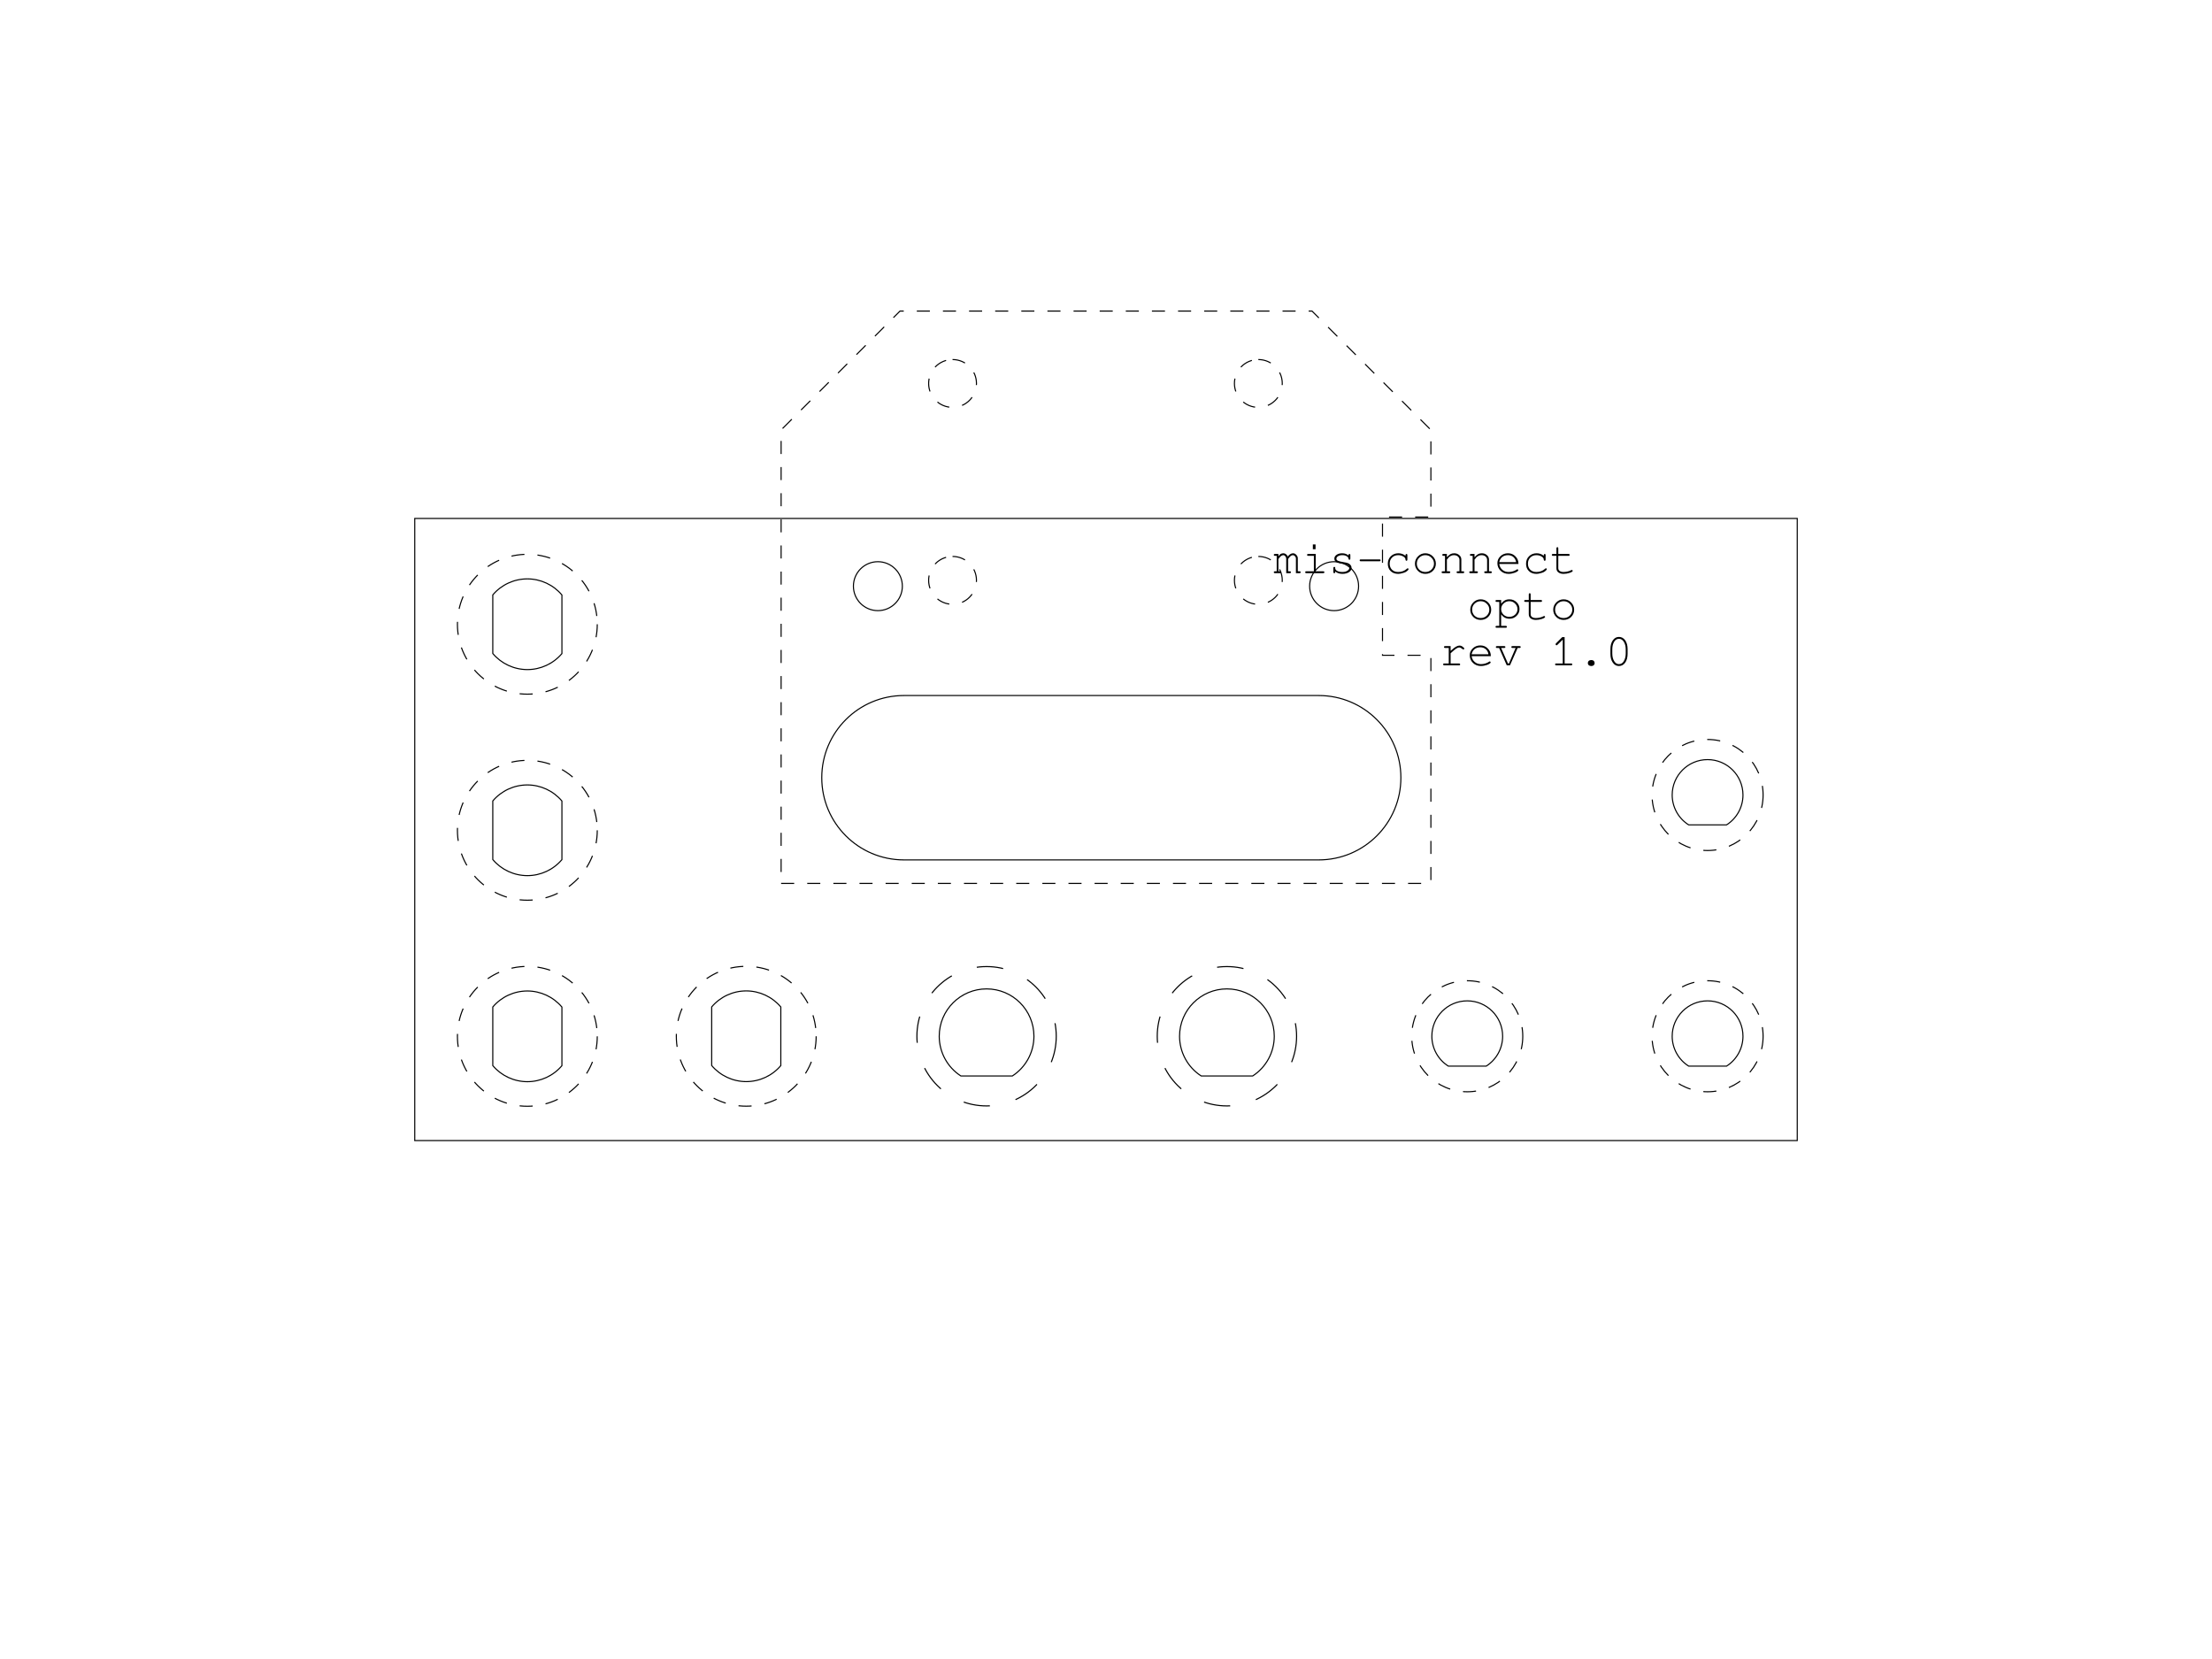
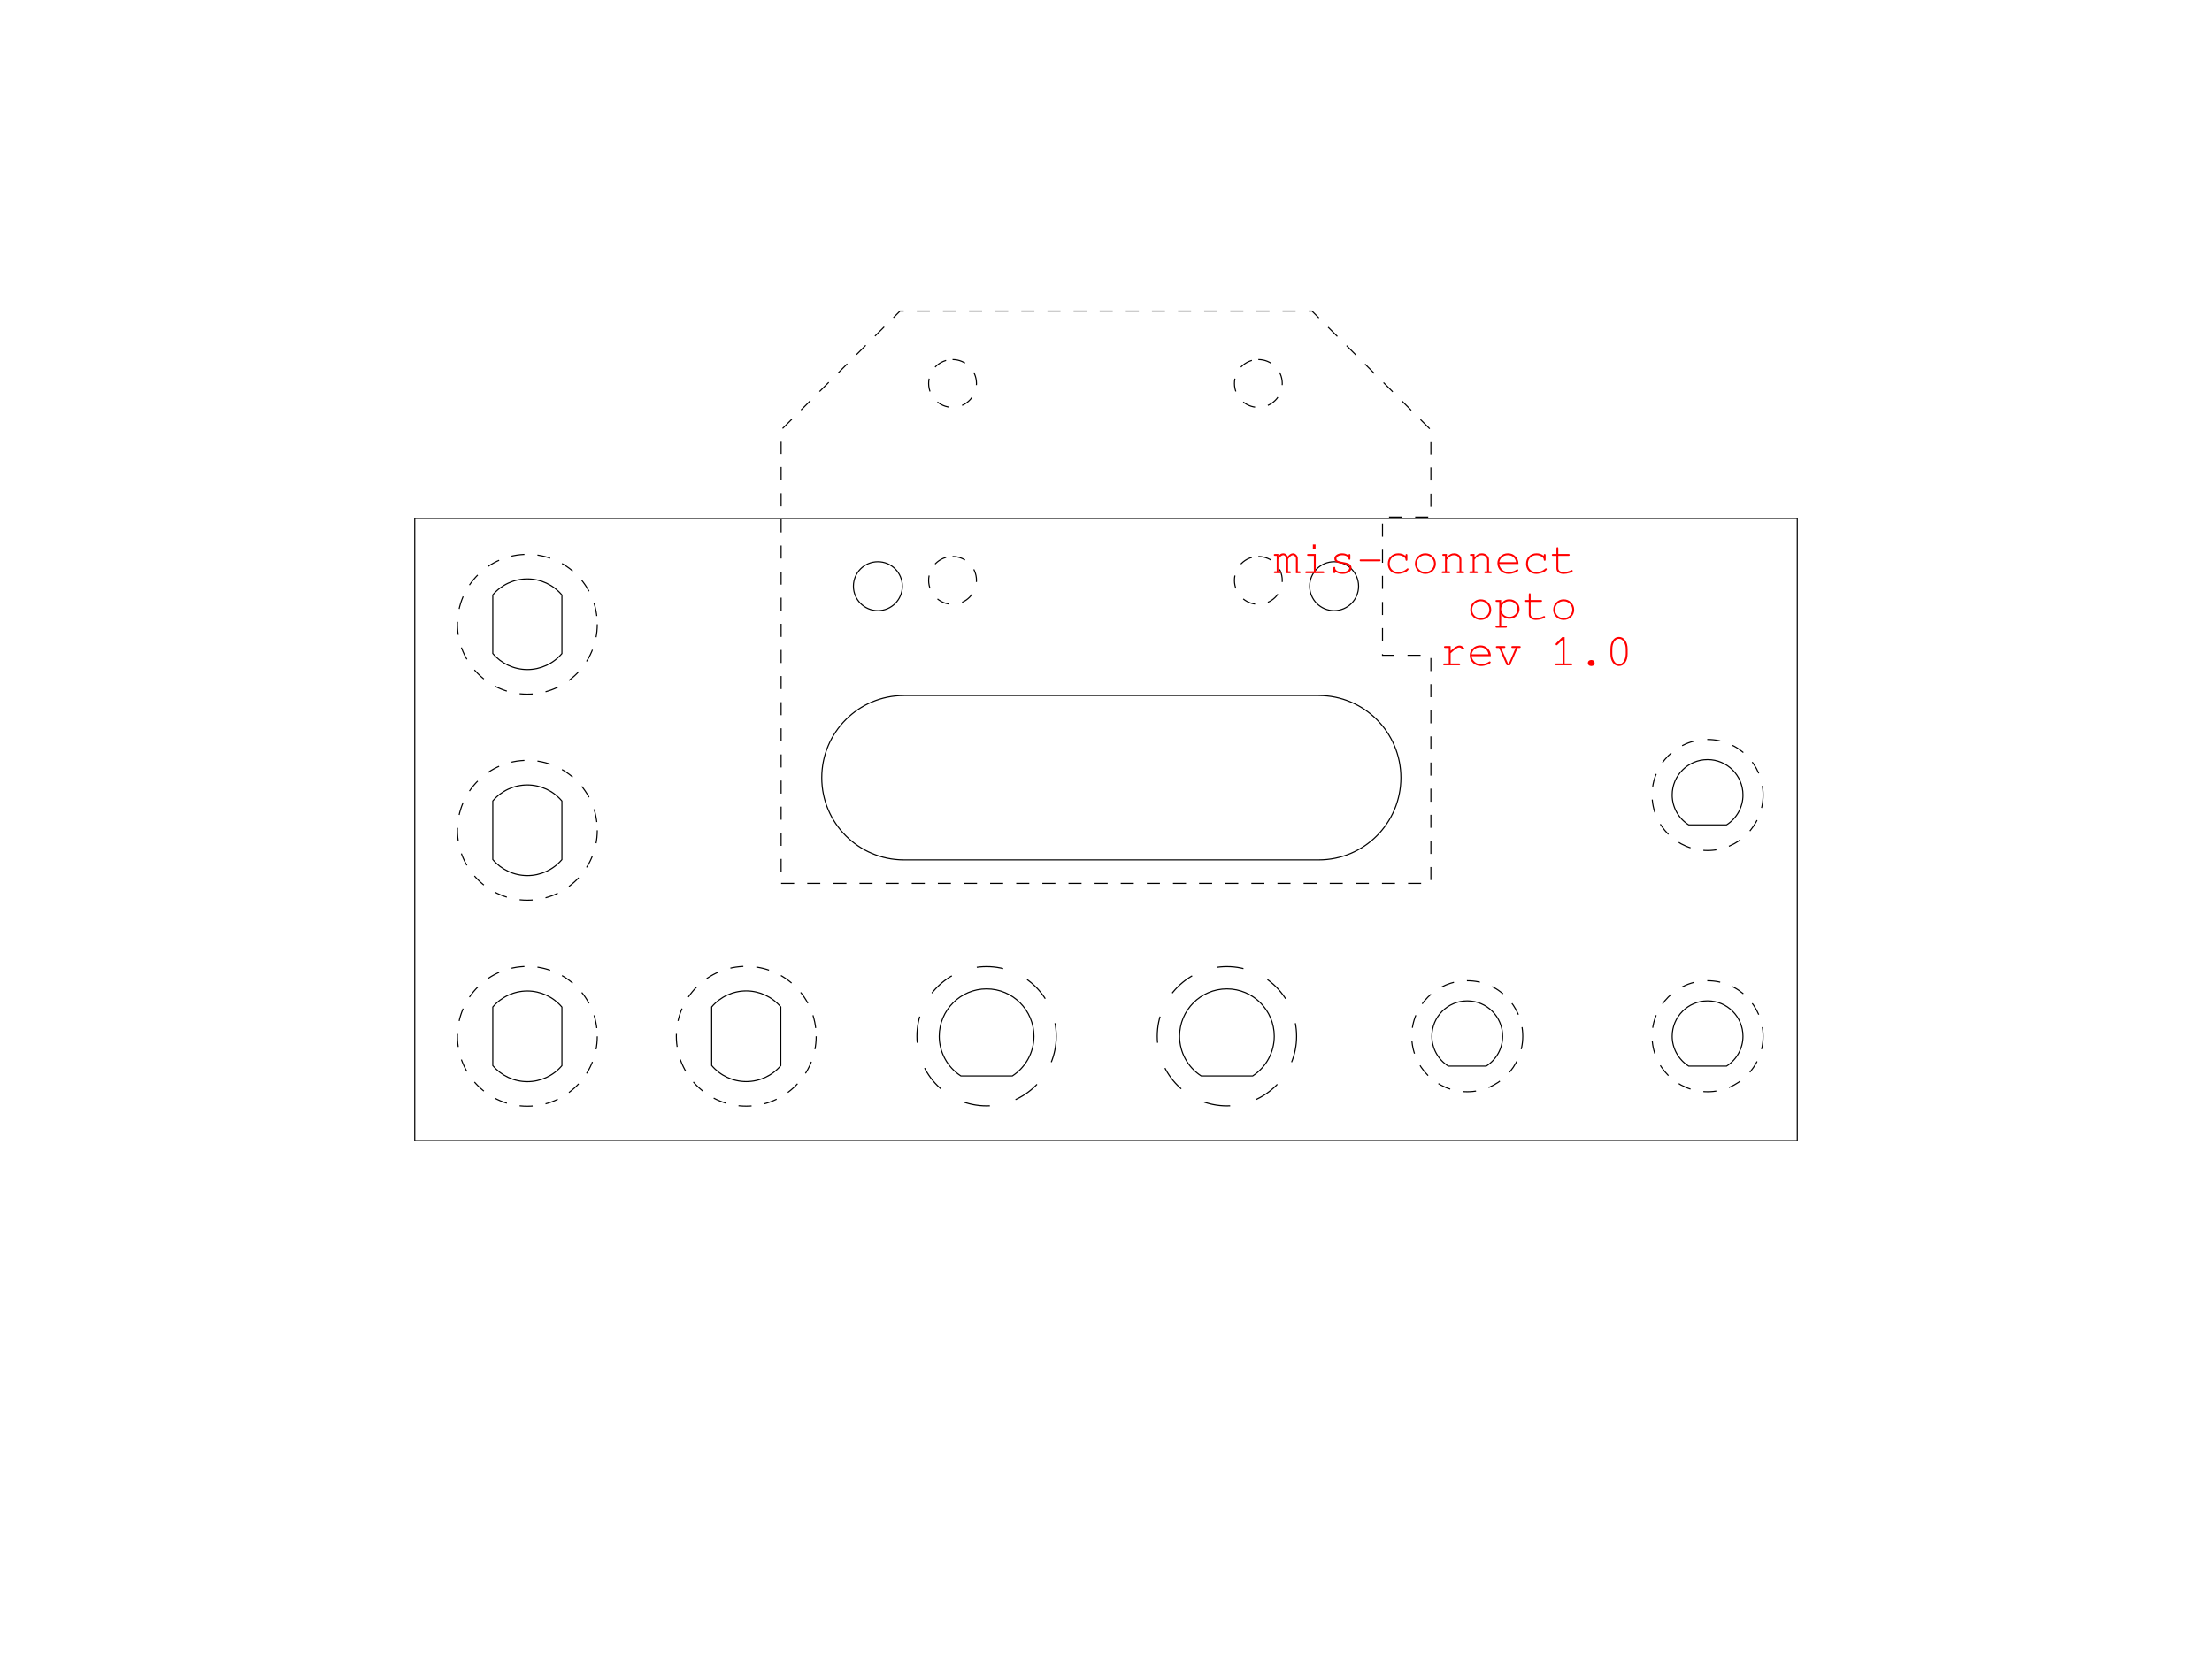
<svg xmlns="http://www.w3.org/2000/svg" width="8in" height="6in" viewBox="0 0 203.2 152.4" version="1.1" id="svg8">
  <defs id="defs2">
    <marker orient="auto" refY="0" refX="0" id="marker1348" style="overflow:visible">
      <path id="path1346" d="M 0,0 5,-5 -12.5,0 5,5 Z" style="fill:#000000;fill-opacity:1;fill-rule:evenodd;stroke:#000000;stroke-width:1pt;stroke-opacity:1" transform="matrix(0.8,0,0,0.8,10,0)" />
    </marker>
    <marker orient="auto" refY="0" refX="0" id="marker1296" style="overflow:visible">
      <path id="path1294" d="M 0,0 5,-5 -12.5,0 5,5 Z" style="fill:#000000;fill-opacity:1;fill-rule:evenodd;stroke:#000000;stroke-width:1pt;stroke-opacity:1" transform="matrix(0.8,0,0,0.8,10,0)" />
    </marker>
    <marker orient="auto" refY="0" refX="0" id="marker1250" style="overflow:visible">
      <path id="path1248" d="M 0,0 5,-5 -12.5,0 5,5 Z" style="fill:#000000;fill-opacity:1;fill-rule:evenodd;stroke:#000000;stroke-width:1pt;stroke-opacity:1" transform="matrix(0.8,0,0,0.8,10,0)" />
    </marker>
    <marker orient="auto" refY="0" refX="0" id="marker1210" style="overflow:visible">
      <path id="path1208" d="M 0,0 5,-5 -12.5,0 5,5 Z" style="fill:#000000;fill-opacity:1;fill-rule:evenodd;stroke:#000000;stroke-width:1pt;stroke-opacity:1" transform="matrix(0.8,0,0,0.8,10,0)" />
    </marker>
    <marker orient="auto" refY="0" refX="0" id="marker1176" style="overflow:visible">
      <path id="path1174" d="M 0,0 5,-5 -12.5,0 5,5 Z" style="fill:#000000;fill-opacity:1;fill-rule:evenodd;stroke:#000000;stroke-width:1pt;stroke-opacity:1" transform="matrix(0.8,0,0,0.8,10,0)" />
    </marker>
    <marker orient="auto" refY="0" refX="0" id="marker1148" style="overflow:visible">
      <path id="path1146" d="M 0,0 5,-5 -12.5,0 5,5 Z" style="fill:#000000;fill-opacity:1;fill-rule:evenodd;stroke:#000000;stroke-width:1pt;stroke-opacity:1" transform="matrix(0.8,0,0,0.8,10,0)" />
    </marker>
    <marker orient="auto" refY="0" refX="0" id="marker1126" style="overflow:visible">
      <path id="path1124" d="M 0,0 5,-5 -12.5,0 5,5 Z" style="fill:#000000;fill-opacity:1;fill-rule:evenodd;stroke:#000000;stroke-width:1pt;stroke-opacity:1" transform="matrix(0.8,0,0,0.8,10,0)" />
    </marker>
    <marker orient="auto" refY="0" refX="0" id="Arrow1Lstart" style="overflow:visible">
      <path id="path848" d="M 0,0 5,-5 -12.5,0 5,5 Z" style="fill:#000000;fill-opacity:1;fill-rule:evenodd;stroke:#000000;stroke-width:1pt;stroke-opacity:1" transform="matrix(0.8,0,0,0.8,10,0)" />
    </marker>
  </defs>
  <g id="layer1" transform="translate(0,-144.6)">
    <g id="g2072" transform="translate(-39.40768,15.15603)">
      <path id="path842" transform="matrix(0.2645833,0,0,0.2645833,0,195.4)" d="m 658.367,98.213 a 12.288,12.288 0 0 0 -12.289,12.289 12.288,12.288 0 0 0 5.719,10.367 h 13.162 a 12.288,12.288 0 0 0 5.695,-10.367 12.288,12.288 0 0 0 -12.287,-12.289 z" style="fill:none;fill-opacity:1;stroke:#000000;stroke-width:0.378;stroke-miterlimit:4;stroke-dasharray:none;stroke-dashoffset:0;stroke-opacity:1" />
      <circle r="5.1" cy="224.637" cx="174.193" id="path842-9" style="fill:none;fill-opacity:1;stroke:#000000;stroke-width:0.1;stroke-miterlimit:4;stroke-dasharray:1.2, 1.2;stroke-dashoffset:0;stroke-opacity:1" />
    </g>
    <g id="g972" transform="translate(2.116659,1.745711)">
      <path id="path842-8" d="m 154.746,234.796 a 3.251,3.251 0 0 0 -3.251,3.251 3.251,3.251 0 0 0 1.513,2.743 h 3.482 a 3.251,3.251 0 0 0 1.507,-2.743 3.251,3.251 0 0 0 -3.251,-3.251 z" style="fill:none;fill-opacity:1;stroke:#000000;stroke-width:0.1;stroke-miterlimit:4;stroke-dasharray:none;stroke-dashoffset:0;stroke-opacity:1" />
      <circle r="5.1" cy="238.047" cx="154.746" id="path842-9-5" style="fill:none;fill-opacity:1;stroke:#000000;stroke-width:0.1;stroke-miterlimit:4;stroke-dasharray:1.2, 1.2;stroke-dashoffset:0;stroke-opacity:1" />
    </g>
    <g id="g2072-0" transform="translate(-17.33007,-7.00617)">
      <path id="path842-96" transform="matrix(0.2645833,0,0,0.2645833,0,195.4)" d="m 658.367,98.213 a 12.288,12.288 0 0 0 -12.289,12.289 12.288,12.288 0 0 0 5.719,10.367 h 13.162 a 12.288,12.288 0 0 0 5.695,-10.367 12.288,12.288 0 0 0 -12.287,-12.289 z" style="fill:none;fill-opacity:1;stroke:#000000;stroke-width:0.378;stroke-miterlimit:4;stroke-dasharray:none;stroke-dashoffset:0;stroke-opacity:1" />
      <circle r="5.1" cy="224.637" cx="174.193" id="path842-9-3" style="fill:none;fill-opacity:1;stroke:#000000;stroke-width:0.1;stroke-miterlimit:4;stroke-dasharray:1.2, 1.2;stroke-dashoffset:0;stroke-opacity:1" />
    </g>
    <g id="g2112" transform="translate(79.87192,-2.59777)">
      <path id="path838-8" transform="matrix(0.2645833,0,0,0.2645833,0,195.4)" d="m -118.783,90.346 a 15.744,15.744 0 0 0 -12,5.557 v 20.352 a 15.744,15.744 0 0 0 12,5.58 15.744,15.744 0 0 0 12,-5.555 V 95.924 a 15.744,15.744 0 0 0 -12,-5.578 z" style="fill:none;fill-opacity:1;stroke:#000000;stroke-width:0.378;stroke-miterlimit:4;stroke-dasharray:none;stroke-dashoffset:0;stroke-opacity:1" />
      <circle r="6.423" cy="223.47" cx="-31.428" id="path2105" style="fill:none;fill-opacity:1;stroke:#000000;stroke-width:0.1;stroke-miterlimit:4;stroke-dasharray:1.2, 1.2;stroke-dashoffset:0;stroke-opacity:1" />
    </g>
    <g id="g2112-8" transform="translate(79.87192,16.33029)">
      <path id="path838-8-5" transform="matrix(0.2645833,0,0,0.2645833,0,195.4)" d="m -118.783,90.346 a 15.744,15.744 0 0 0 -12,5.557 v 20.352 a 15.744,15.744 0 0 0 12,5.58 15.744,15.744 0 0 0 12,-5.555 V 95.924 a 15.744,15.744 0 0 0 -12,-5.578 z" style="fill:none;fill-opacity:1;stroke:#000000;stroke-width:0.378;stroke-miterlimit:4;stroke-dasharray:none;stroke-dashoffset:0;stroke-opacity:1" />
      <circle r="6.423" cy="223.47" cx="-31.428" id="path2105-6" style="fill:none;fill-opacity:1;stroke:#000000;stroke-width:0.1;stroke-miterlimit:4;stroke-dasharray:1.2, 1.2;stroke-dashoffset:0;stroke-opacity:1" />
    </g>
    <g id="g2112-1" transform="translate(79.87192,-21.52581)">
      <path id="path838-8-1" transform="matrix(0.2645833,0,0,0.2645833,0,195.4)" d="m -118.783,90.346 a 15.744,15.744 0 0 0 -12,5.557 v 20.352 a 15.744,15.744 0 0 0 12,5.58 15.744,15.744 0 0 0 12,-5.555 V 95.924 a 15.744,15.744 0 0 0 -12,-5.578 z" style="fill:none;fill-opacity:1;stroke:#000000;stroke-width:0.378;stroke-miterlimit:4;stroke-dasharray:none;stroke-dashoffset:0;stroke-opacity:1" />
      <circle r="6.423" cy="223.47" cx="-31.428" id="path2105-5" style="fill:none;fill-opacity:1;stroke:#000000;stroke-width:0.1;stroke-miterlimit:4;stroke-dasharray:1.2, 1.2;stroke-dashoffset:0;stroke-opacity:1" />
    </g>
    <g id="g2112-9" transform="translate(99.98024,16.32319)">
      <path id="path838-8-8" transform="matrix(0.2645833,0,0,0.2645833,0,195.4)" d="m -118.783,90.346 a 15.744,15.744 0 0 0 -12,5.557 v 20.352 a 15.744,15.744 0 0 0 12,5.58 15.744,15.744 0 0 0 12,-5.555 V 95.924 a 15.744,15.744 0 0 0 -12,-5.578 z" style="fill:none;fill-opacity:1;stroke:#000000;stroke-width:0.378;stroke-miterlimit:4;stroke-dasharray:none;stroke-dashoffset:0;stroke-opacity:1" />
      <circle r="6.423" cy="223.47" cx="-31.428" id="path2105-4" style="fill:none;fill-opacity:1;stroke:#000000;stroke-width:0.1;stroke-miterlimit:4;stroke-dasharray:1.2, 1.2;stroke-dashoffset:0;stroke-opacity:1" />
    </g>
    <g id="g1246" transform="translate(-55.24495,131.9521)">
      <rect ry="7.55" y="76.541" x="130.734" height="15.1" width="53.2" id="rect836" style="fill:none;fill-opacity:1;stroke:#000000;stroke-width:0.1;stroke-miterlimit:4;stroke-dasharray:none;stroke-dashoffset:0;stroke-opacity:1" />
      <g transform="rotate(-90,80.64495,190.955)" id="g1113">
        <path style="fill:none;fill-opacity:1;stroke:#000000;stroke-width:0.378;stroke-miterlimit:4;stroke-dasharray:4.535, 4.535;stroke-dashoffset:0;stroke-opacity:1" d="M 672,158.4 V 384 h 79.199 v -16.801 h 48 V 384 h 30.24 l 41.279,-41.279 V 199.682 l -41.279,-41.281 z" transform="matrix(0.2645833,0,0,0.2645833,0,195.4)" id="rect968" />
        <circle style="fill:none;fill-opacity:1;stroke:#000000;stroke-width:0.1;stroke-miterlimit:4;stroke-dasharray:none;stroke-dashoffset:0;stroke-opacity:1" id="path1000" cx="205.105" cy="246.2" r="2.248" />
        <circle style="fill:none;fill-opacity:1;stroke:#000000;stroke-width:0.1;stroke-miterlimit:4;stroke-dasharray:none;stroke-dashoffset:0;stroke-opacity:1" id="path1000-8" cx="205.105" cy="288.11" r="2.248" />
        <g id="g1096" transform="translate(22.69242,-65.0547)">
          <circle r="2.197" cy="318.114" cx="182.946" id="path1063" style="fill:none;fill-opacity:1;stroke:#000000;stroke-width:0.1;stroke-miterlimit:4;stroke-dasharray:1.2, 1.2;stroke-dashoffset:0;stroke-opacity:1" />
          <circle r="2.197" cy="318.114" cx="201.034" id="path1063-5" style="fill:none;fill-opacity:1;stroke:#000000;stroke-width:0.1;stroke-miterlimit:4;stroke-dasharray:1.2, 1.2;stroke-dashoffset:0;stroke-opacity:1" />
          <circle r="2.197" cy="346.205" cx="182.946" id="path1063-0" style="fill:none;fill-opacity:1;stroke:#000000;stroke-width:0.1;stroke-miterlimit:4;stroke-dasharray:1.2, 1.2;stroke-dashoffset:0;stroke-opacity:1" />
          <circle r="2.197" cy="346.205" cx="201.034" id="path1063-9" style="fill:none;fill-opacity:1;stroke:#000000;stroke-width:0.1;stroke-miterlimit:4;stroke-dasharray:1.2, 1.2;stroke-dashoffset:0;stroke-opacity:1" />
        </g>
      </g>
    </g>
    <rect style="fill:none;fill-opacity:1;stroke:#000000;stroke-width:0.1;stroke-miterlimit:4;stroke-dasharray:none;stroke-dashoffset:0;stroke-opacity:1" id="rect1136" width="127" height="57.15" x="38.1" y="192.226" />
-     <text xml:space="preserve" style="font-style:normal;font-variant:normal;font-weight:normal;font-stretch:normal;font-size:4.233px;line-height:1;font-family:FreeMono;-inkscape-font-specification:FreeMono;text-align:end;letter-spacing:0px;word-spacing:0px;text-anchor:end;fill:#000000;fill-opacity:1;stroke:none;stroke-width:0.265" x="162.691" y="197.253" id="text1222">
-       <tspan id="tspan1220" x="162.691" y="197.253" style="font-size:4.233px;text-align:end;text-anchor:end;stroke-width:0.265">mis-connect</tspan>
-       <tspan x="162.691" y="201.486" style="font-size:4.233px;text-align:end;text-anchor:end;stroke-width:0.265" id="tspan1224">opto</tspan>
-       <tspan x="162.691" y="205.719" style="font-size:4.233px;text-align:end;text-anchor:end;stroke-width:0.265" id="tspan1358">rev 1.0</tspan>
+     <text xml:space="preserve" style="font-style:normal;font-variant:normal;font-weight:normal;font-stretch:normal;font-size:4.233px;line-height:1;font-family:FreeMono;-inkscape-font-specification:FreeMono;text-align:end;letter-spacing:0px;word-spacing:0px;text-anchor:end;fill:#ff0000;fill-opacity:1;stroke:none;stroke-width:0.265;" x="162.691" y="197.253" id="text1222">
+       <tspan id="tspan1220" x="162.691" y="197.253" style="font-size:4.233px;text-align:end;text-anchor:end;stroke-width:0.265;fill:#ff0000;fill-opacity:1;">mis-connect</tspan>
+       <tspan x="162.691" y="201.486" style="font-size:4.233px;text-align:end;text-anchor:end;stroke-width:0.265;fill:#ff0000;fill-opacity:1;" id="tspan1224">opto</tspan>
+       <tspan x="162.691" y="205.719" style="font-size:4.233px;text-align:end;text-anchor:end;stroke-width:0.265;fill:#ff0000;fill-opacity:1;" id="tspan1358">rev 1.0</tspan>
    </text>
    <g id="g977" transform="translate(-10.97,-8.30652)">
      <path id="path977" transform="matrix(0.2645833,0,0,0.2645833,0,144.6)" d="m 384,374.738 a 16.441,16.441 0 0 0 -16.441,16.439 16.441,16.441 0 0 0 7.527,13.797 H 392.938 A 16.441,16.441 0 0 0 400.441,391.178 16.441,16.441 0 0 0 384,374.738 Z" style="fill:none;fill-opacity:1;stroke:#000000;stroke-width:0.378;stroke-miterlimit:4;stroke-dasharray:none;stroke-dashoffset:0;stroke-opacity:1" />
      <circle r="6.4" cy="248.099" cx="101.6" id="path966" style="fill:none;fill-opacity:1;stroke:#000000;stroke-width:0.102;stroke-miterlimit:4;stroke-dasharray:2.438, 2.438;stroke-dashoffset:0;stroke-opacity:1" />
    </g>
    <g transform="translate(11.10761,-8.30652)" id="g977-8">
      <path id="path977-8" transform="matrix(0.2645833,0,0,0.2645833,0,144.6)" d="m 384,374.738 a 16.441,16.441 0 0 0 -16.441,16.439 16.441,16.441 0 0 0 7.527,13.797 H 392.938 A 16.441,16.441 0 0 0 400.441,391.178 16.441,16.441 0 0 0 384,374.738 Z" style="fill:none;fill-opacity:1;stroke:#000000;stroke-width:0.378;stroke-miterlimit:4;stroke-dasharray:none;stroke-dashoffset:0;stroke-opacity:1" />
      <circle r="6.4" cy="248.099" cx="101.6" id="path966-5" style="fill:none;fill-opacity:1;stroke:#000000;stroke-width:0.102;stroke-miterlimit:4;stroke-dasharray:2.438, 2.438;stroke-dashoffset:0;stroke-opacity:1" />
    </g>
  </g>
</svg>
